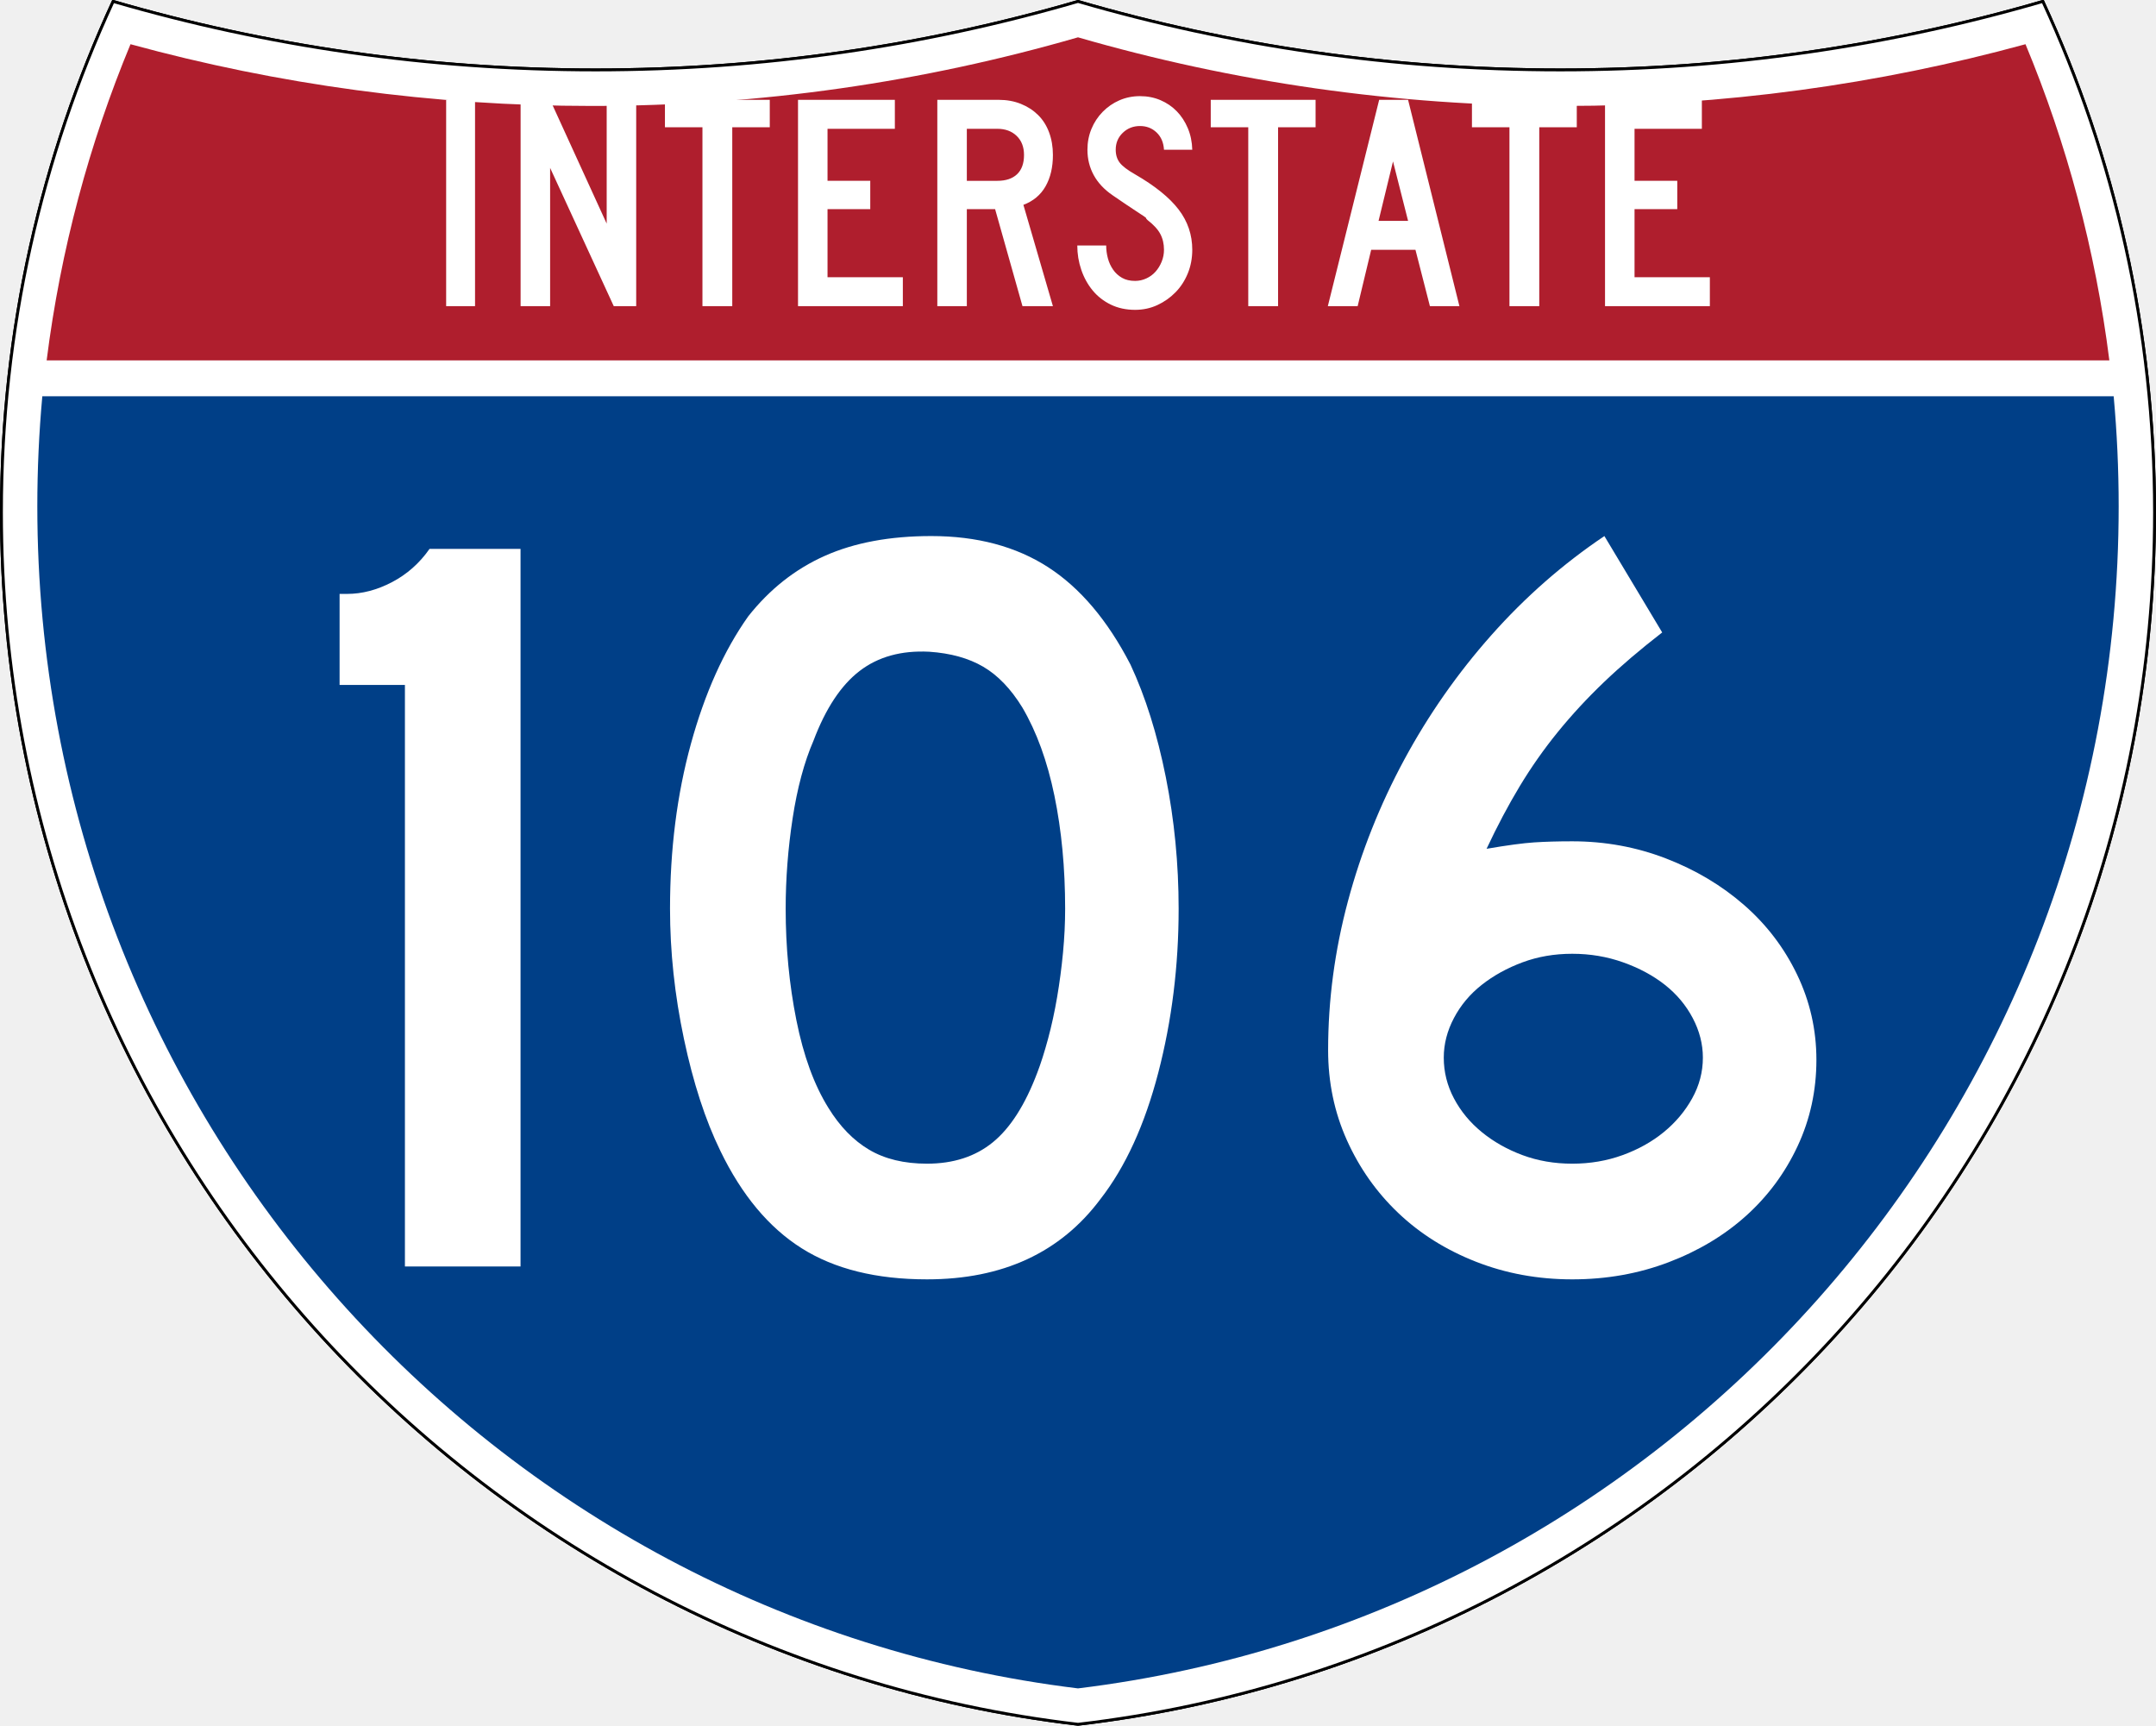
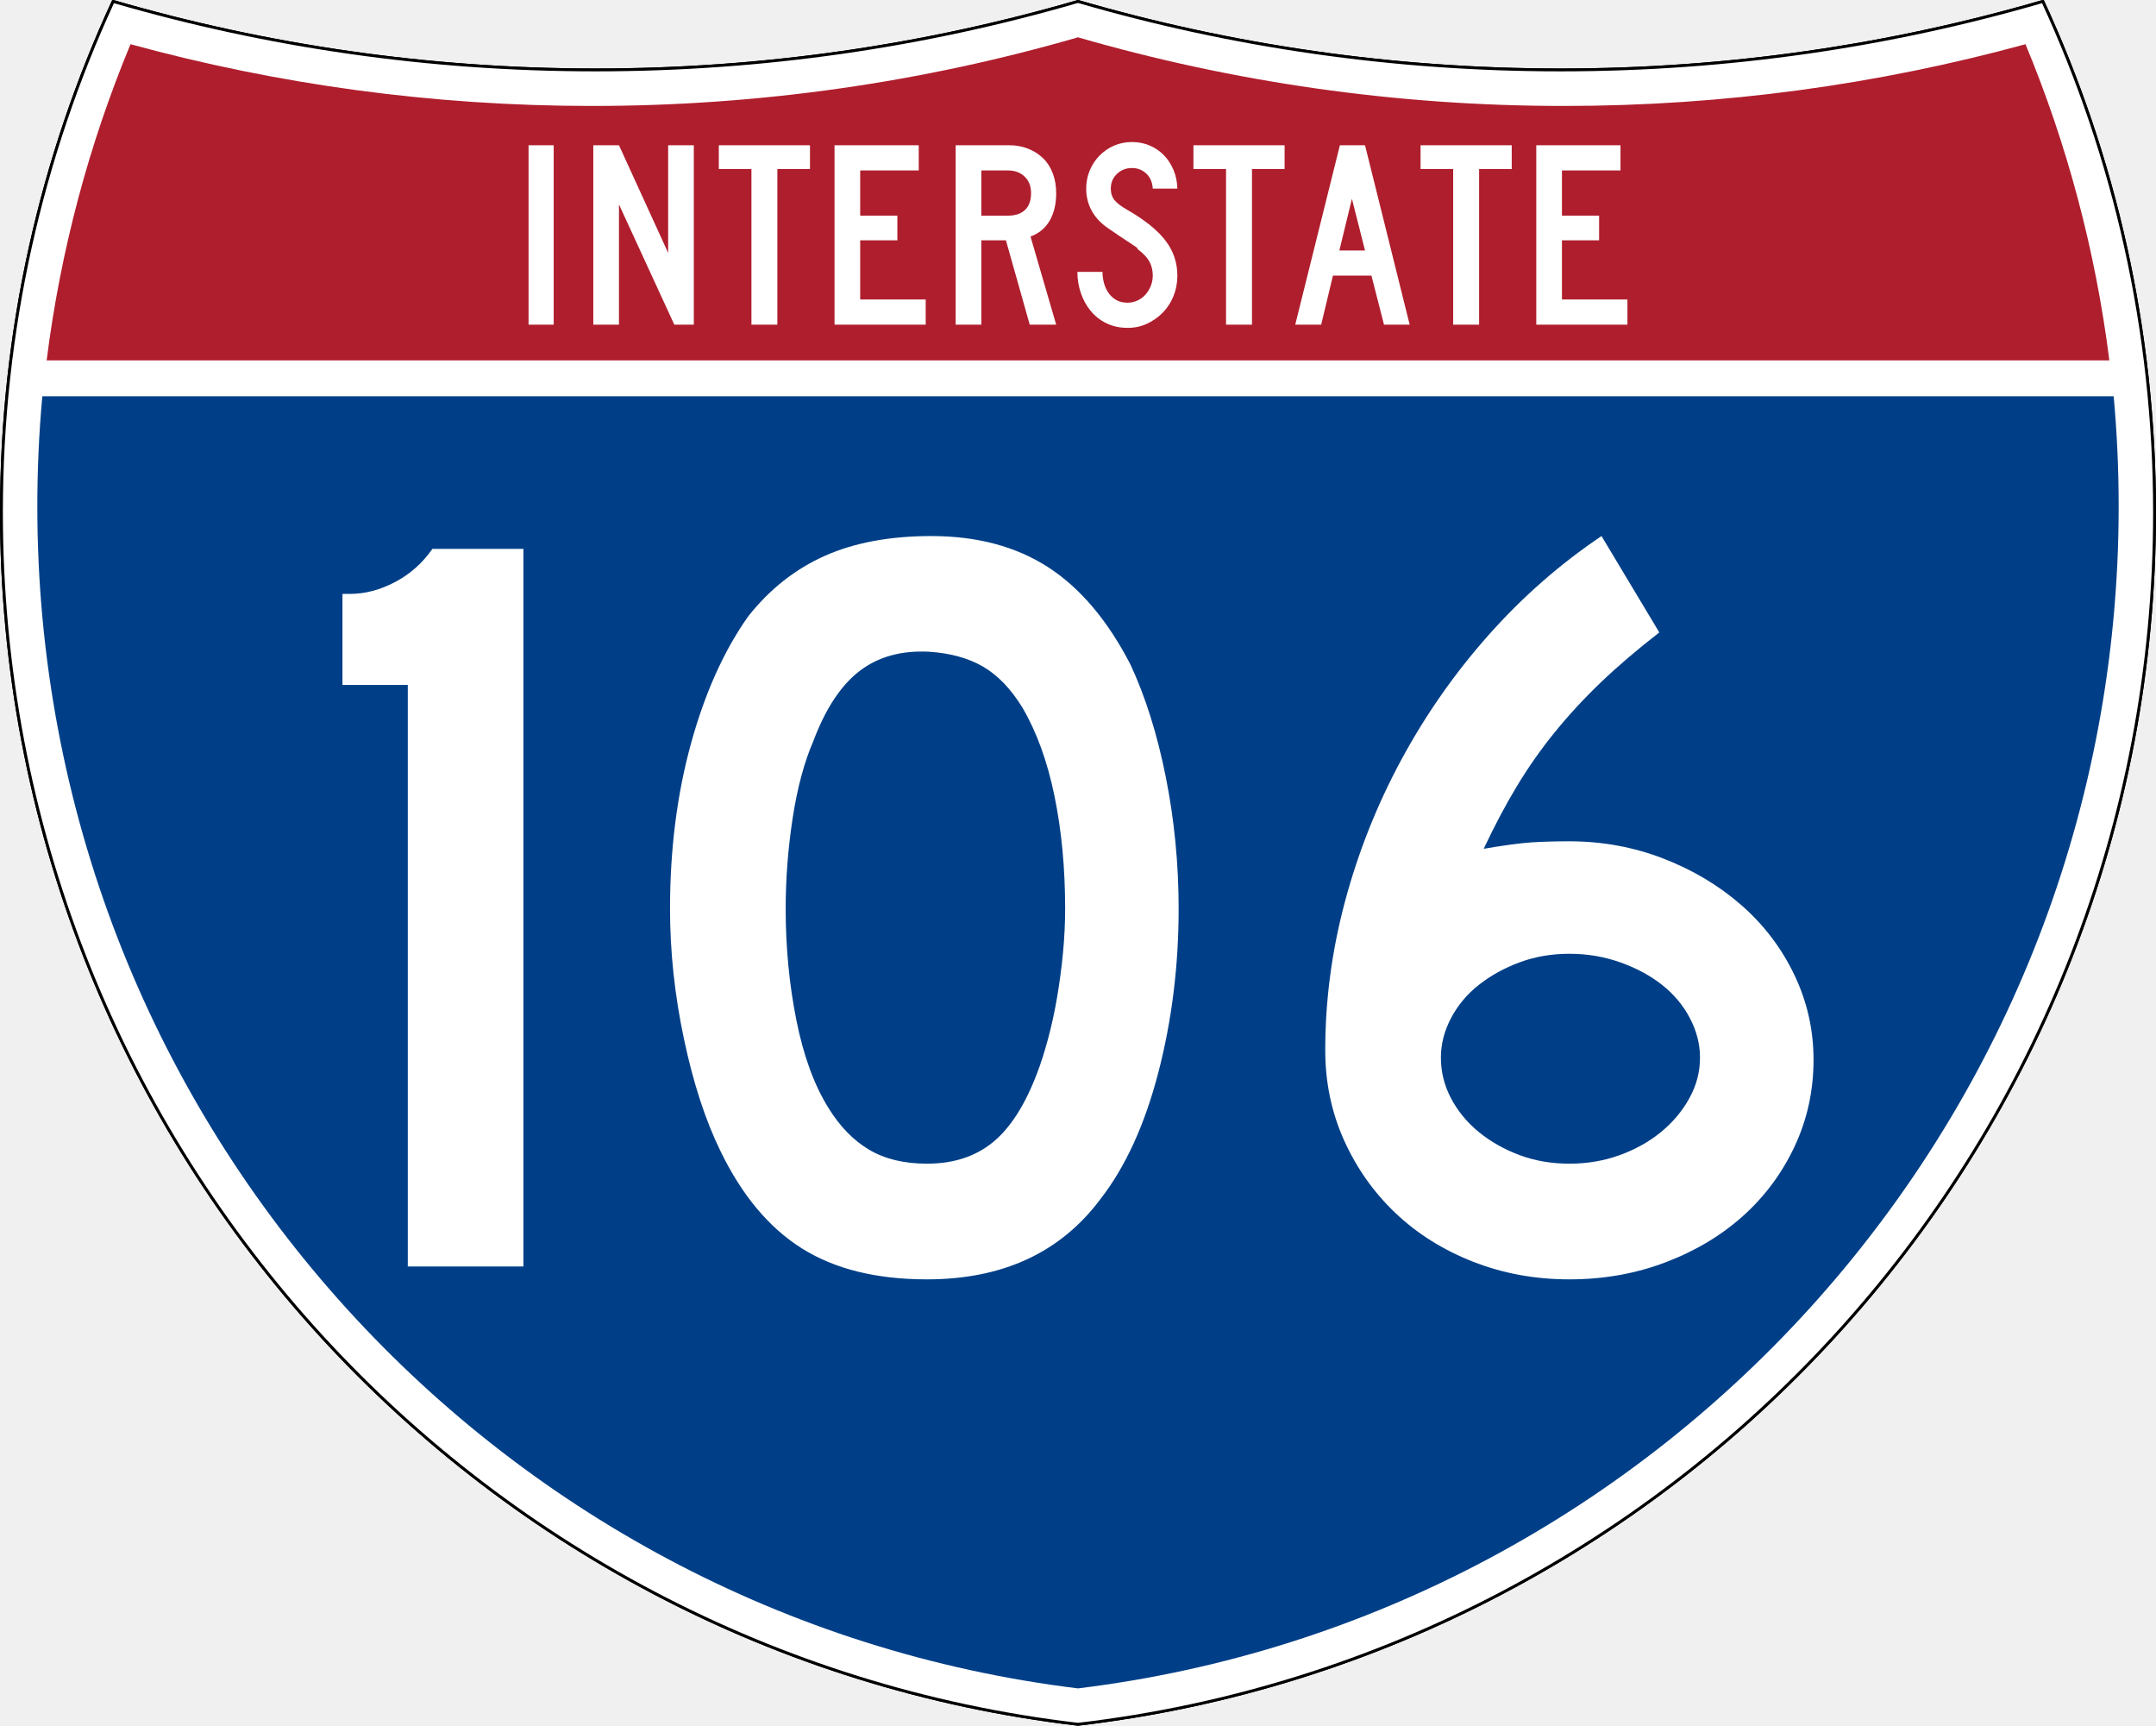
<svg xmlns="http://www.w3.org/2000/svg" width="751" height="601" viewBox="0 0 750 599.999" id="Layer_1" xml:space="preserve">
  <g transform="matrix(0.998668,0,0,0.99867,0.499334,0.398971)" id="g5" style="fill:#ffffff;fill-opacity:1;stroke:#000000;stroke-width:1;stroke-miterlimit:4;stroke-opacity:1;stroke-dasharray:none">
    <path d="M 38.915,0 C 92.236,15.525 148.625,23.85 206.958,23.85 265.291,23.85 321.679,15.525 375,4.883e-4 428.32,15.525 484.709,23.85 543.042,23.85 601.375,23.85 657.764,15.525 711.084,0 736.064,54.121 750,114.388 750,177.909 750,395.718 586.16,575.254 375,599.999 163.839,575.254 0,395.718 0,177.909 0,114.388 13.935,54.121 38.915,0 z" id="path7" style="fill:#ffffff;fill-opacity:1;stroke:#000000;stroke-width:1;stroke-miterlimit:4;stroke-opacity:1;stroke-dasharray:none" />
    <path d="M 38.915,0 C 92.236,15.525 148.625,23.85 206.958,23.85 265.291,23.85 321.679,15.525 375,4.883e-4 428.32,15.525 484.709,23.85 543.042,23.85 601.375,23.85 657.764,15.525 711.084,0 736.064,54.121 750,114.388 750,177.909 750,395.718 586.16,575.254 375,599.999 163.839,575.254 0,395.718 0,177.909 0,114.388 13.935,54.121 38.915,0 z" id="path9" style="fill:#ffffff;fill-opacity:1;stroke:#000000;stroke-width:1;stroke-linecap:round;stroke-linejoin:round;stroke-miterlimit:4;stroke-opacity:1;stroke-dasharray:none" />
  </g>
  <g transform="matrix(1.0056,0,0,1.01014,-2.10137,-3.70189)" id="g11" style="fill:#003f87;fill-opacity:1">
    <path d="m 15,177.909 c 0,-12.782 0.585,-25.427 1.729,-37.91 l 716.542,0 C 734.415,152.482 735,165.127 735,177.909 735,387.423 577.855,560.229 375,584.891 172.145,560.229 15,387.423 15,177.909 z" id="path13" style="fill:#003f87;fill-opacity:1" />
  </g>
  <g transform="matrix(1.00604,0,0,1.02708,-2.2645,-3.1523)" id="g15" style="fill:#af1e2d;fill-opacity:1">
    <path d="m 47.378,17.943 c 50.892,13.635 104.388,20.906 159.582,20.906 58.261,0 114.629,-8.101 168.04,-23.238 53.411,15.137 109.779,23.238 168.04,23.238 55.194,0 108.69,-7.271 159.581,-20.906 14.262,33.625 24.164,69.546 28.996,107.056 l -713.235,0 C 23.215,87.489 33.116,51.567 47.378,17.943 z" id="path17" style="fill:#af1e2d;fill-opacity:1" />
  </g>
-   <path fill="#fff" d="M108.869 112.812V50.416h8.741v62.395h-8.741zm50.701 0-19.25-41.814v41.814h-8.928V50.416h8.928l17.11 37.437V50.416h8.928v62.395h-6.789zm35.847-54.105v54.105h-9.019V58.706h-11.346v-8.29h31.712v8.29h-11.346zm19.889 54.105V50.416h29.294v8.756H224.234v15.736h12.927v8.569H224.234v20.582h22.784v8.753h-31.712zm67.899 0-8.278-29.335h-8.554v29.335h-8.928V50.416h18.6c2.418 0 4.634.404 6.649 1.211 2.015.807 3.751 1.925 5.208 3.354 1.457 1.429 2.573 3.183 3.347 5.262.775 2.079 1.162 4.361 1.162 6.845-0 3.725-.744 6.891-2.232 9.499-1.488 2.608-3.72 4.47-6.696 5.586l8.928 30.639h-9.207zm.465-45.724c-0-2.421-.744-4.346-2.232-5.773-1.488-1.428-3.441-2.141-5.859-2.141h-9.207v15.736h9.207c2.603 0 4.603-.667 5.998-2.002 1.395-1.335 2.093-3.274 2.093-5.819zm50.894 28.681c-0 2.546-.449 4.921-1.348 7.125-.899 2.203-2.138 4.112-3.719 5.727-1.581 1.614-3.41 2.903-5.487 3.865-2.077.962-4.325 1.444-6.743 1.444-2.728 0-5.177-.528-7.346-1.583-2.169-1.055-3.998-2.483-5.486-4.283-1.488-1.8-2.635-3.88-3.441-6.24-.806-2.36-1.209-4.812-1.209-7.356h8.741c-0 1.304.17 2.591.511 3.864.341 1.272.867 2.421 1.581 3.446.713 1.025 1.612 1.848 2.698 2.468 1.085.621 2.402.931 3.952.931 1.179 0 2.311-.248 3.396-.745 1.085-.496 2.015-1.179 2.79-2.049.775-.87 1.394-1.879 1.859-3.027.464-1.148.697-2.344.697-3.587-0-1.8-.372-3.398-1.115-4.794-.744-1.396-2.045-2.809-3.905-4.237-.31-.311-.434-.482-.372-.513.062-.031-.123-.202-.558-.512-.434-.31-1.349-.915-2.744-1.816-1.395-.901-3.674-2.437-6.835-4.608-2.541-1.739-4.447-3.773-5.719-6.102-1.271-2.328-1.907-4.889-1.907-7.682 0-2.236.403-4.331 1.209-6.286.806-1.955 1.937-3.678 3.394-5.168 1.457-1.49 3.146-2.654 5.069-3.493 1.922-.838 3.999-1.258 6.229-1.258 2.233 0 4.294.404 6.185 1.211 1.891.807 3.534 1.925 4.928 3.354 1.394 1.429 2.51 3.136 3.347 5.123.837 1.987 1.287 4.159 1.349 6.518h-8.557c-.123-2.173-.867-3.911-2.231-5.215-1.364-1.303-3.039-1.955-5.023-1.955-2.045 0-3.781.683-5.206 2.049-1.426 1.366-2.138 3.073-2.138 5.121-0 1.552.403 2.855 1.209 3.911.806 1.055 2.356 2.235 4.649 3.538 6.015 3.477 10.401 7.015 13.16 10.616 2.759 3.601 4.138 7.667 4.138 12.199zm25.956-37.062v54.105h-9.019V58.706h-11.346v-8.29H371.867v8.29h-11.346zm45.928 54.105-4.371-17.043h-13.393l-4.09 17.043h-9.022l15.53-62.395h8.744l15.53 62.395h-8.928zM395.289 69.042l-4.371 17.973h8.928l-4.558-17.973zm44.242-10.336v54.105h-9.019V58.706h-11.346v-8.29h31.712v8.29h-11.346zm19.889 54.105V50.416h29.294v8.756h-20.366v15.736h12.927v8.569h-12.927v20.582h22.784v8.753h-31.712z" transform="translate(375.000,70.500) scale(1.15) translate(-300.000,-81.614)" />
+   <path fill="#fff" d="M108.869 112.812V50.416h8.741v62.395h-8.741zm50.701 0-19.25-41.814v41.814h-8.928V50.416h8.928l17.11 37.437V50.416h8.928v62.395h-6.789zm35.847-54.105v54.105h-9.019V58.706h-11.346v-8.29h31.712v8.29h-11.346zm19.889 54.105V50.416h29.294v8.756H224.234v15.736h12.927v8.569H224.234v20.582h22.784v8.753h-31.712zm67.899 0-8.278-29.335h-8.554v29.335h-8.928V50.416h18.6c2.418 0 4.634.404 6.649 1.211 2.015.807 3.751 1.925 5.208 3.354 1.457 1.429 2.573 3.183 3.347 5.262.775 2.079 1.162 4.361 1.162 6.845-0 3.725-.744 6.891-2.232 9.499-1.488 2.608-3.72 4.47-6.696 5.586l8.928 30.639h-9.207zm.465-45.724c-0-2.421-.744-4.346-2.232-5.773-1.488-1.428-3.441-2.141-5.859-2.141h-9.207v15.736h9.207c2.603 0 4.603-.667 5.998-2.002 1.395-1.335 2.093-3.274 2.093-5.819zm50.894 28.681c-0 2.546-.449 4.921-1.348 7.125-.899 2.203-2.138 4.112-3.719 5.727-1.581 1.614-3.41 2.903-5.487 3.865-2.077.962-4.325 1.444-6.743 1.444-2.728 0-5.177-.528-7.346-1.583-2.169-1.055-3.998-2.483-5.486-4.283-1.488-1.8-2.635-3.88-3.441-6.24-.806-2.36-1.209-4.812-1.209-7.356h8.741c-0 1.304.17 2.591.511 3.864.341 1.272.867 2.421 1.581 3.446.713 1.025 1.612 1.848 2.698 2.468 1.085.621 2.402.931 3.952.931 1.179 0 2.311-.248 3.396-.745 1.085-.496 2.015-1.179 2.79-2.049.775-.87 1.394-1.879 1.859-3.027.464-1.148.697-2.344.697-3.587-0-1.8-.372-3.398-1.115-4.794-.744-1.396-2.045-2.809-3.905-4.237-.31-.311-.434-.482-.372-.513.062-.031-.123-.202-.558-.512-.434-.31-1.349-.915-2.744-1.816-1.395-.901-3.674-2.437-6.835-4.608-2.541-1.739-4.447-3.773-5.719-6.102-1.271-2.328-1.907-4.889-1.907-7.682 0-2.236.403-4.331 1.209-6.286.806-1.955 1.937-3.678 3.394-5.168 1.457-1.49 3.146-2.654 5.069-3.493 1.922-.838 3.999-1.258 6.229-1.258 2.233 0 4.294.404 6.185 1.211 1.891.807 3.534 1.925 4.928 3.354 1.394 1.429 2.51 3.136 3.347 5.123.837 1.987 1.287 4.159 1.349 6.518h-8.557c-.123-2.173-.867-3.911-2.231-5.215-1.364-1.303-3.039-1.955-5.023-1.955-2.045 0-3.781.683-5.206 2.049-1.426 1.366-2.138 3.073-2.138 5.121-0 1.552.403 2.855 1.209 3.911.806 1.055 2.356 2.235 4.649 3.538 6.015 3.477 10.401 7.015 13.16 10.616 2.759 3.601 4.138 7.667 4.138 12.199zm25.956-37.062v54.105h-9.019V58.706h-11.346v-8.29H371.867v8.29h-11.346zm45.928 54.105-4.371-17.043h-13.393l-4.09 17.043h-9.022l15.53-62.395h8.744l15.53 62.395h-8.928zM395.289 69.042l-4.371 17.973h8.928l-4.558-17.973zm44.242-10.336v54.105h-9.019V58.706h-11.346v-8.29h31.712v8.29h-11.346zm19.889 54.105V50.416h29.294v8.756h-20.366v15.736h12.927v8.569h-12.927v20.582h22.784v8.753h-31.712z" transform="translate(75.000,0)" />
  <g transform="translate(375.000,315.000) scale(1) translate(-375.000,-315.000)">
-     <path fill="#fff" d="M 291.254,440.389 L 291.254,238.119 L 268.529,238.119 L 268.529,206.459 L 271.132,206.459 C 276.346,206.46 281.56,205.094 286.775,202.361 C 291.989,199.629 296.335,195.778 299.814,190.806 L 331.473,190.806 L 331.473,440.389 L 291.254,440.389 z " transform="translate(-150.396,0)" />
+     <path fill="#fff" d="M 291.254,440.389 L 291.254,238.119 L 268.529,238.119 L 268.529,206.459 L 271.132,206.459 C 276.346,206.46 281.56,205.094 286.775,202.361 C 291.989,199.629 296.335,195.778 299.814,190.806 L 331.473,190.806 L 331.473,440.389 L 291.254,440.389 z " transform="translate(-149.396,0)" />
    <path fill="#fff" d="M 388.466,315.967 C 388.466,335.838 386.107,354.837 381.39,372.965 C 376.672,391.094 369.967,405.747 361.274,416.925 C 347.367,435.546 327.254,444.856 300.933,444.856 C 283.298,444.856 268.77,441.256 257.349,434.057 C 245.928,426.857 236.492,415.557 229.042,400.158 C 223.828,389.479 219.607,376.505 216.379,361.234 C 213.15,345.963 211.536,330.874 211.536,315.967 C 211.536,295.361 213.957,276.242 218.8,258.61 C 223.643,240.978 230.285,226.202 238.728,214.28 C 246.178,204.845 255.056,197.829 265.363,193.233 C 275.67,188.637 288.023,186.338 302.422,186.338 C 318.315,186.338 331.848,189.94 343.023,197.143 C 354.198,204.347 363.76,215.645 371.71,231.037 C 376.924,242.215 381.02,255.254 383.999,270.154 C 386.977,285.054 388.466,300.325 388.466,315.967 L 388.466,315.967 z M 348.986,315.967 C 348.985,301.817 347.744,288.72 345.263,276.673 C 342.78,264.627 339.054,254.383 334.082,245.94 C 330.111,239.483 325.581,234.766 320.492,231.787 C 315.403,228.809 309.133,227.07 301.684,226.569 C 291.998,226.077 283.927,228.312 277.47,233.276 C 271.013,238.24 265.674,246.312 261.452,257.49 C 258.224,264.94 255.803,273.941 254.188,284.495 C 252.574,295.048 251.767,305.539 251.767,315.967 C 251.767,329.381 253.008,342.297 255.49,354.714 C 257.972,367.132 261.695,377.312 266.659,385.254 C 270.638,391.711 275.357,396.554 280.818,399.782 C 286.278,403.011 292.983,404.625 300.933,404.625 C 310.118,404.625 317.754,402.143 323.84,397.179 C 329.925,392.215 335.079,384.144 339.3,372.965 C 340.543,369.737 341.786,365.826 343.029,361.234 C 344.271,356.641 345.327,351.798 346.195,346.706 C 347.062,341.613 347.744,336.459 348.241,331.245 C 348.737,326.031 348.985,320.938 348.986,315.967 L 348.986,315.967 z " transform="translate(21.542,0)" />
-     <path fill="#fff" d="M 384.93,368.499 C 384.929,379.178 382.756,389.172 378.41,398.482 C 374.064,407.793 368.103,415.864 360.528,422.696 C 352.953,429.528 343.952,434.93 333.524,438.901 C 323.096,442.873 311.921,444.858 300,444.858 C 288.079,444.858 276.902,442.81 266.47,438.714 C 256.038,434.618 247.037,428.968 239.466,421.764 C 231.895,414.561 225.936,406.116 221.59,396.431 C 217.244,386.745 215.071,376.317 215.071,365.146 C 215.071,347.761 217.367,330.5 221.959,313.365 C 226.552,296.229 233.07,279.839 241.512,264.192 C 249.955,248.547 260.074,234.081 271.87,220.795 C 283.666,207.51 296.768,196.025 311.175,186.339 L 331.284,219.863 C 323.584,225.828 316.817,231.603 310.981,237.188 C 305.146,242.774 299.807,248.547 294.964,254.507 C 290.121,260.468 285.714,266.739 281.743,273.321 C 277.772,279.903 273.922,287.165 270.193,295.108 C 277.401,293.873 282.927,293.13 286.773,292.88 C 290.62,292.63 295.028,292.505 300,292.504 C 311.421,292.505 322.285,294.492 332.592,298.467 C 342.898,302.442 351.962,307.844 359.784,314.672 C 367.605,321.501 373.751,329.572 378.222,338.886 C 382.694,348.2 384.929,358.071 384.93,368.499 L 384.93,368.499 z M 345.437,367.749 C 345.437,363.035 344.259,358.443 341.902,353.971 C 339.545,349.5 336.318,345.65 332.222,342.421 C 328.126,339.193 323.283,336.586 317.694,334.6 C 312.105,332.615 306.207,331.622 300,331.622 C 293.793,331.622 288.02,332.615 282.681,334.6 C 277.342,336.586 272.622,339.193 268.522,342.421 C 264.422,345.65 261.194,349.5 258.837,353.971 C 256.48,358.443 255.301,363.035 255.302,367.749 C 255.301,372.721 256.48,377.44 258.837,381.908 C 261.194,386.376 264.422,390.286 268.522,393.64 C 272.622,396.993 277.342,399.663 282.681,401.648 C 288.02,403.634 293.793,404.627 300,404.627 C 306.207,404.627 312.042,403.634 317.507,401.648 C 322.971,399.663 327.751,396.993 331.847,393.64 C 335.943,390.286 339.232,386.376 341.714,381.908 C 344.196,377.44 345.437,372.721 345.437,367.749 L 345.437,367.749 z " transform="translate(246.937,0)" />
+     <path fill="#fff" d="M 384.93,368.499 C 384.929,379.178 382.756,389.172 378.41,398.482 C 374.064,407.793 368.103,415.864 360.528,422.696 C 352.953,429.528 343.952,434.93 333.524,438.901 C 323.096,442.873 311.921,444.858 300,444.858 C 288.079,444.858 276.902,442.81 266.47,438.714 C 256.038,434.618 247.037,428.968 239.466,421.764 C 231.895,414.561 225.936,406.116 221.59,396.431 C 217.244,386.745 215.071,376.317 215.071,365.146 C 215.071,347.761 217.367,330.5 221.959,313.365 C 226.552,296.229 233.07,279.839 241.512,264.192 C 249.955,248.547 260.074,234.081 271.87,220.795 C 283.666,207.51 296.768,196.025 311.175,186.339 L 331.284,219.863 C 323.584,225.828 316.817,231.603 310.981,237.188 C 305.146,242.774 299.807,248.547 294.964,254.507 C 290.121,260.468 285.714,266.739 281.743,273.321 C 277.772,279.903 273.922,287.165 270.193,295.108 C 277.401,293.873 282.927,293.13 286.773,292.88 C 290.62,292.63 295.028,292.505 300,292.504 C 311.421,292.505 322.285,294.492 332.592,298.467 C 342.898,302.442 351.962,307.844 359.784,314.672 C 367.605,321.501 373.751,329.572 378.222,338.886 C 382.694,348.2 384.929,358.071 384.93,368.499 L 384.93,368.499 z M 345.437,367.749 C 345.437,363.035 344.259,358.443 341.902,353.971 C 339.545,349.5 336.318,345.65 332.222,342.421 C 328.126,339.193 323.283,336.586 317.694,334.6 C 312.105,332.615 306.207,331.622 300,331.622 C 293.793,331.622 288.02,332.615 282.681,334.6 C 277.342,336.586 272.622,339.193 268.522,342.421 C 264.422,345.65 261.194,349.5 258.837,353.971 C 256.48,358.443 255.301,363.035 255.302,367.749 C 255.301,372.721 256.48,377.44 258.837,381.908 C 261.194,386.376 264.422,390.286 268.522,393.64 C 272.622,396.993 277.342,399.663 282.681,401.648 C 288.02,403.634 293.793,404.627 300,404.627 C 306.207,404.627 312.042,403.634 317.507,401.648 C 322.971,399.663 327.751,396.993 331.847,393.64 C 335.943,390.286 339.232,386.376 341.714,381.908 C 344.196,377.44 345.437,372.721 345.437,367.749 L 345.437,367.749 z " transform="translate(245.937,0)" />
  </g>
</svg>
